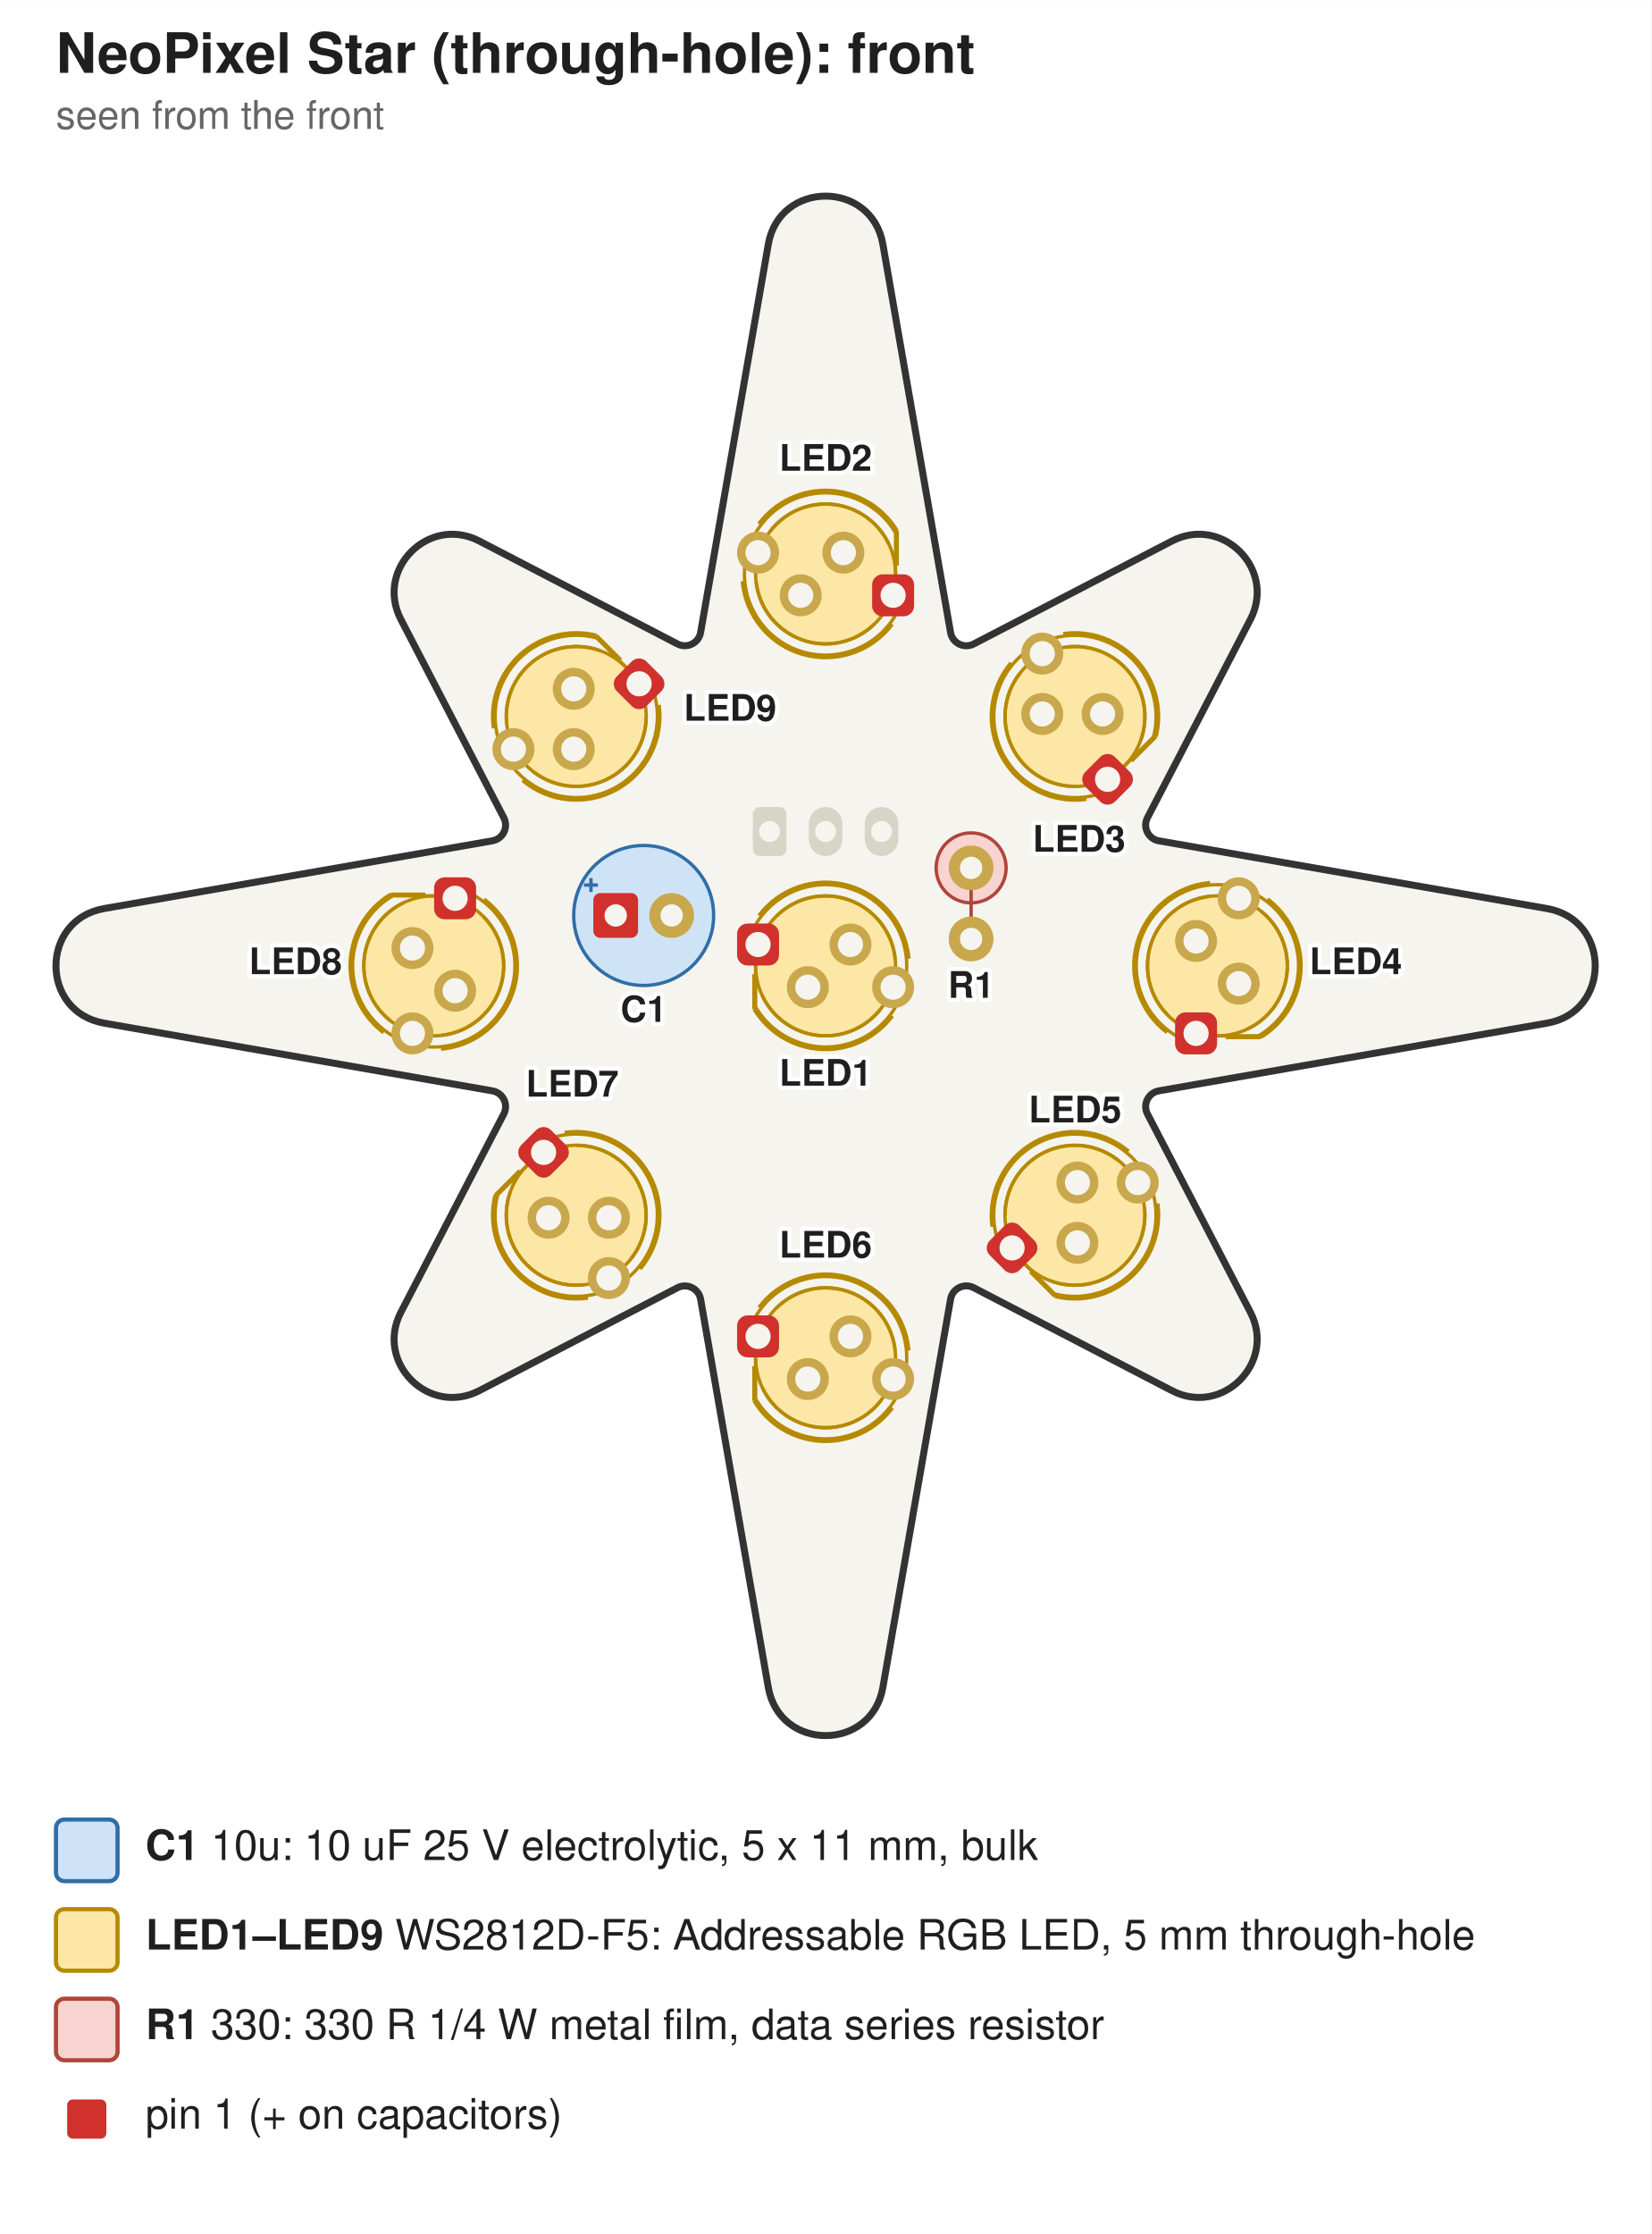
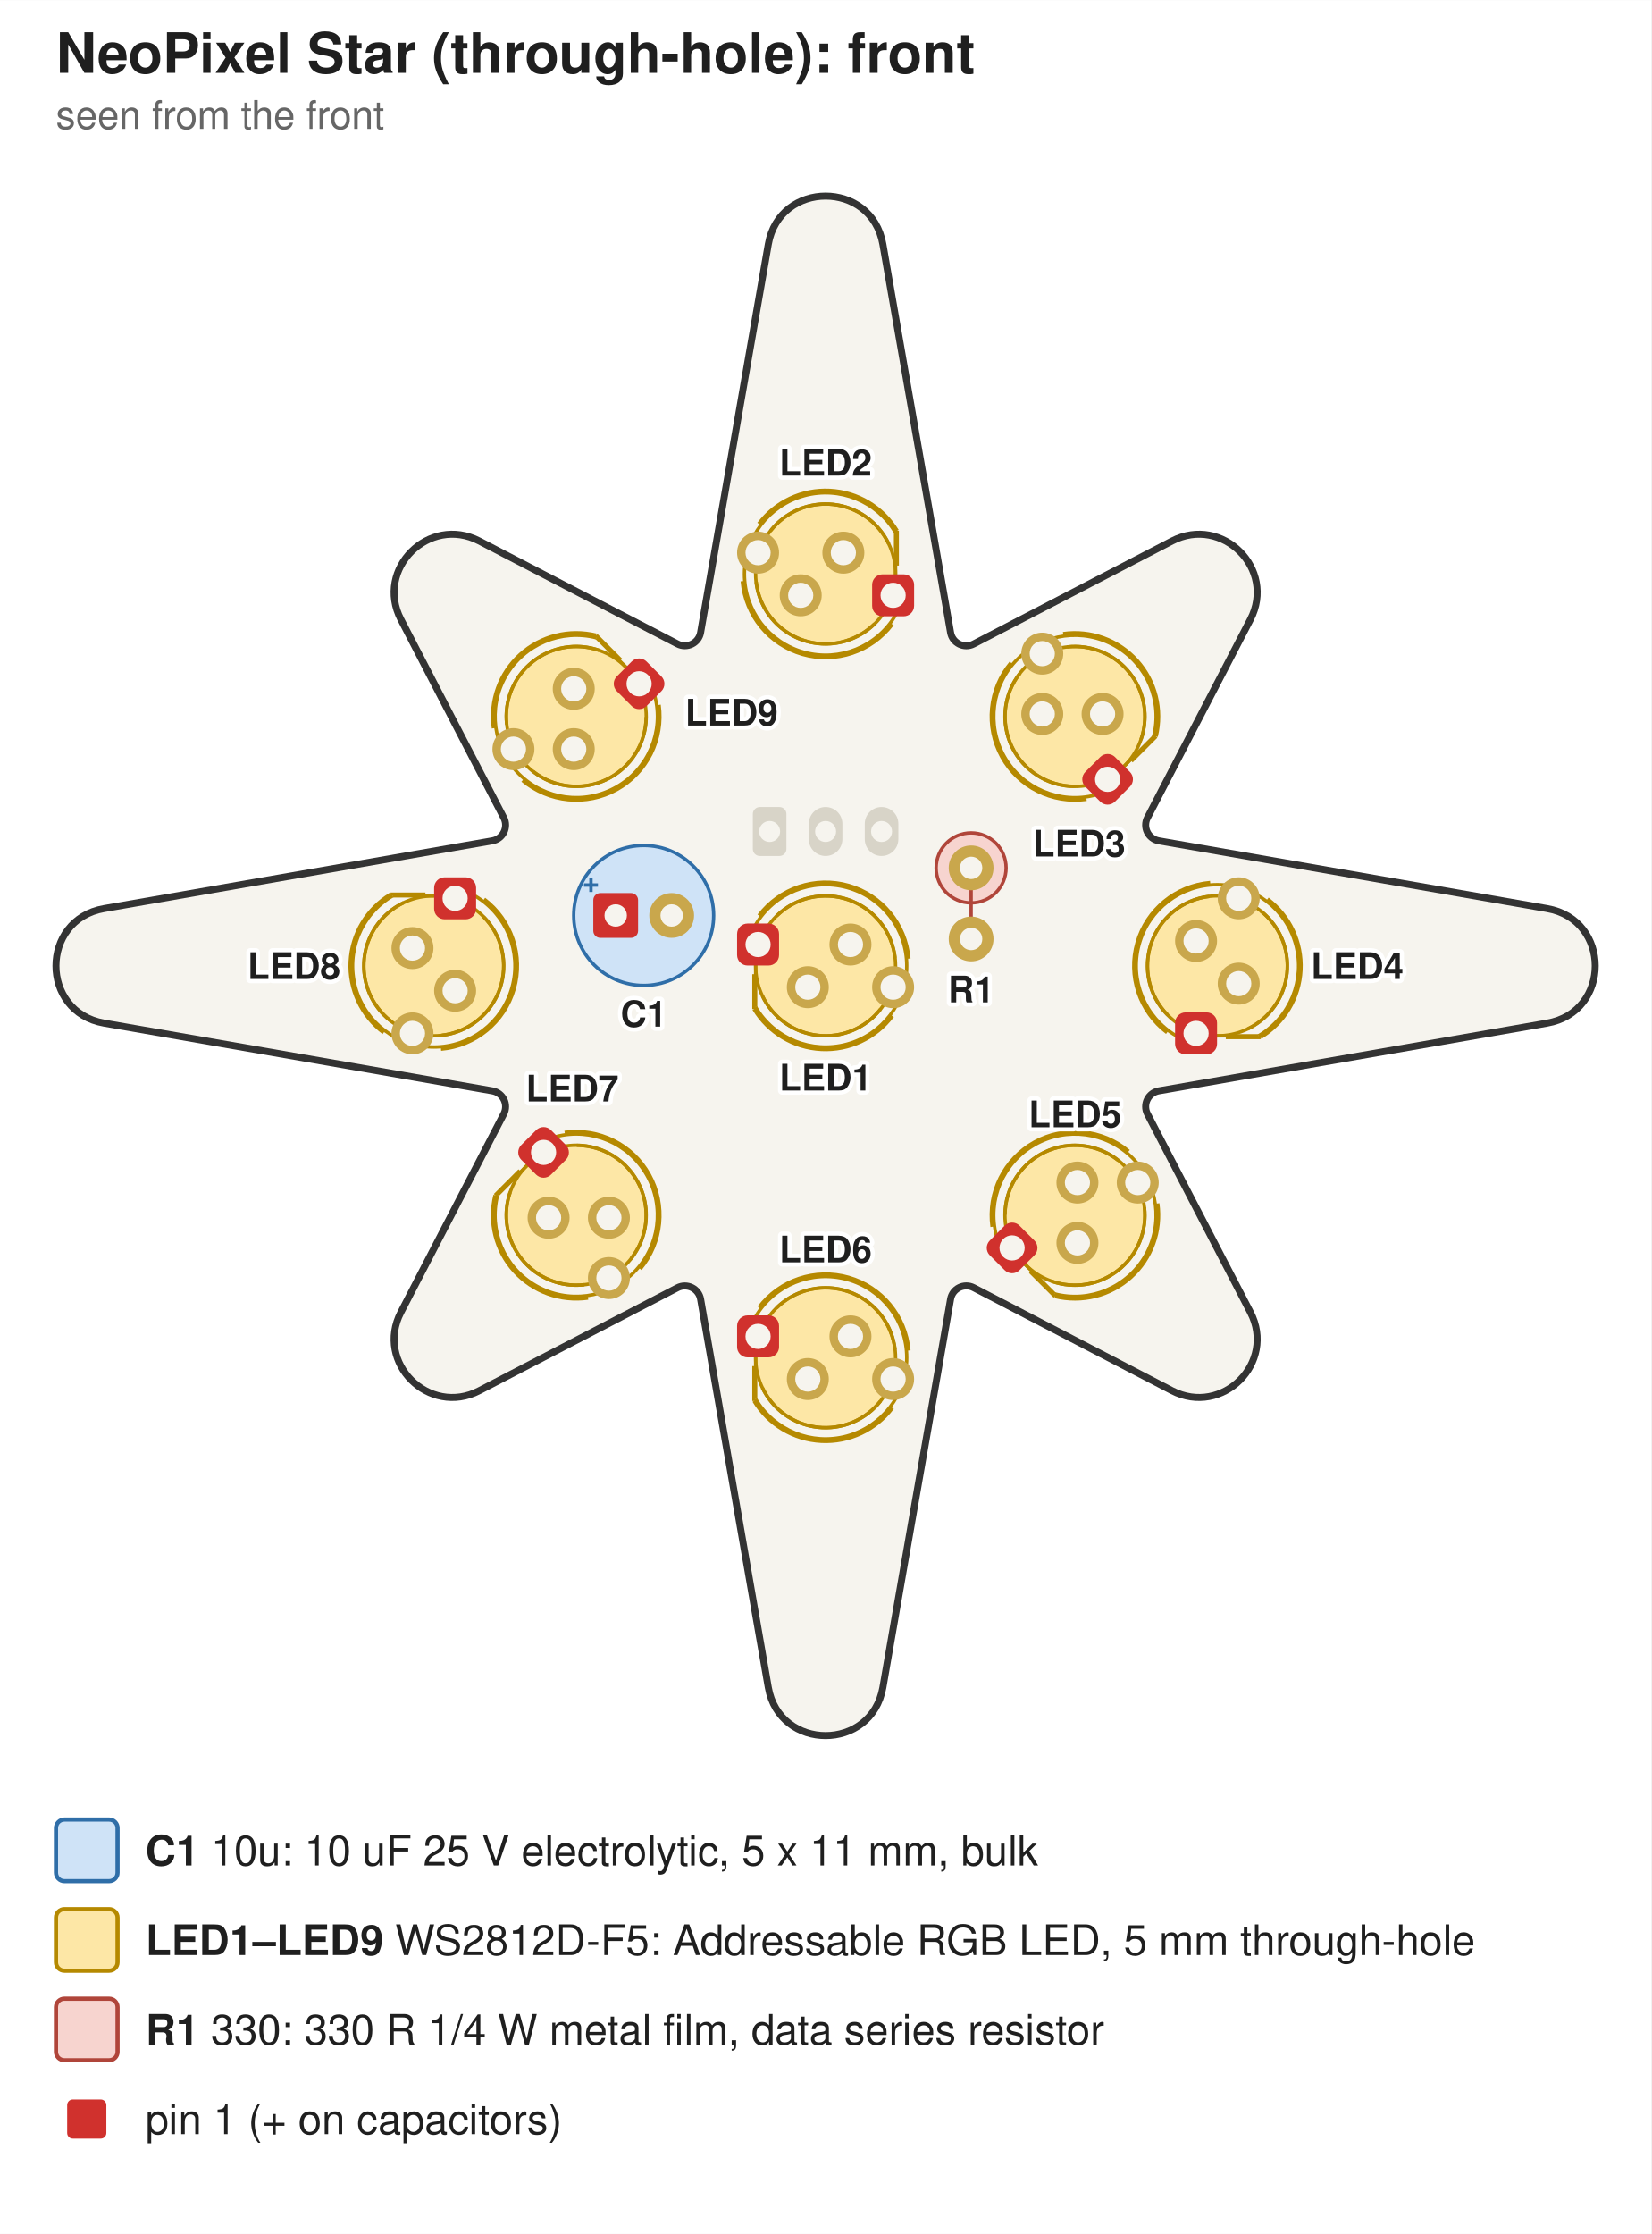
<svg xmlns="http://www.w3.org/2000/svg" viewBox="70.5 65.5 59 79.8" width="944" height="1277">
  <rect x="70.5" y="65.5" width="59" height="79.8" fill="#ffffff" />
  <g font-family="Helvetica, Arial, sans-serif" fill="#1f1f1f">
    <text x="72.5" y="68.1" font-size="2" font-weight="bold">NeoPixel Star (through-hole): front</text>
    <text x="72.5" y="70.1" font-size="1.4" fill="#666666">seen from the front</text>
  </g>
  <path d="M74.221,97.953 L88.092,95.533 C88.473,95.467 88.679,95.049 88.501,94.707 L84.825,87.625 C83.89,85.824 85.826,83.889 87.627,84.823 L94.707,88.499 C95.05,88.677 95.467,88.471 95.534,88.09 L97.953,74.221 C98.354,71.926 101.647,71.926 102.047,74.221 L104.466,88.092 C104.532,88.472 104.949,88.679 105.292,88.501 L112.377,84.823 C114.178,83.889 116.114,85.824 115.179,87.625 L111.501,94.707 C111.323,95.05 111.53,95.467 111.911,95.534 L125.779,97.953 C128.074,98.353 128.074,101.647 125.779,102.047 L111.911,104.465 C111.53,104.531 111.323,104.949 111.501,105.292 L115.179,112.375 C116.113,114.176 114.178,116.111 112.377,115.177 L105.292,111.498 C104.949,111.321 104.532,111.527 104.466,111.908 L102.047,125.779 C101.647,128.074 98.354,128.074 97.953,125.779 L95.534,111.909 C95.467,111.529 95.05,111.322 94.707,111.5 L87.627,115.177 C85.826,116.111 83.89,114.176 84.825,112.375 L88.501,105.292 C88.679,104.949 88.473,104.532 88.092,104.466 L74.221,102.047 C71.926,101.647 71.926,98.353 74.221,97.953 Z" fill="#f6f4ee" stroke="#333333" stroke-width="0.25" />
  <g transform="translate(98,95.2) rotate(-0)">
    <g transform="translate(0,0) rotate(-0)" fill="#d8d4c8">
      <rect x="-0.6" y="-0.875" width="1.2" height="1.75" rx="0.25" />
      <rect x="-0.375" y="-0.375" width="0.75" height="0.75" rx="0.375" fill="#f6f4ee" />
    </g>
    <g transform="translate(2,0) rotate(-0)" fill="#d8d4c8">
      <rect x="-0.6" y="-0.875" width="1.2" height="1.75" rx="0.6" />
      <rect x="-0.375" y="-0.375" width="0.75" height="0.75" rx="0.375" fill="#f6f4ee" />
    </g>
    <g transform="translate(4,0) rotate(-0)" fill="#d8d4c8">
      <rect x="-0.6" y="-0.875" width="1.2" height="1.75" rx="0.6" />
      <rect x="-0.375" y="-0.375" width="0.75" height="0.75" rx="0.375" fill="#f6f4ee" />
    </g>
  </g>
  <g transform="translate(92.5,98.2) rotate(-0)" stroke="#2f6ea8" stroke-width="0.12" fill="none" stroke-linejoin="round">
    <circle cx="1" cy="0" r="2.5" fill="#cfe3f7" stroke="none" />
    <line x1="-1.134" y1="-1.087" x2="-0.634" y2="-1.087" />
    <line x1="-0.884" y1="-1.337" x2="-0.884" y2="-0.838" />
    <circle cx="1" cy="0" r="2.5" fill="none" />
  </g>
  <g transform="translate(92.5,98.2) rotate(-0)">
    <g transform="translate(0,0) rotate(-0)" fill="#d0312d">
      <rect x="-0.8" y="-0.8" width="1.6" height="1.6" rx="0.25" />
      <rect x="-0.4" y="-0.4" width="0.8" height="0.8" rx="0.4" fill="#f6f4ee" />
    </g>
    <g transform="translate(2,0) rotate(-0)" fill="#c9a74c">
      <circle r="0.8" />
      <rect x="-0.4" y="-0.4" width="0.8" height="0.8" rx="0.4" fill="#f6f4ee" />
    </g>
  </g>
  <g transform="translate(97.587,99.238) rotate(-0)" stroke="#b58900" stroke-width="0.12" fill="none" stroke-linejoin="round">
    <circle cx="2.413" cy="0.762" r="2.5" fill="#fde7a6" stroke="none" />
    <line x1="-0.147" y1="1.061" x2="-0.147" y2="2.307" />
    <line x1="-0.087" y1="-0.708" x2="-0.087" y2="2.232" />
-     <path d="M-0.087,-0.708 A2.9,2.9 0 1 1 -0.087,2.232" />
-     <path d="M0.028,-1.038 A2.988,2.988 0 0 1 5.39,0.504" />
-     <path d="M0.66,-1.016 A2.497,2.497 0 0 1 4.893,0.476" />
-     <path d="M4.372,2.315 A2.5,2.5 0 0 1 0.158,1.842" />
-     <path d="M4.804,2.557 A2.99,2.99 0 0 1 -0.147,2.307" />
+     <path d="M-0.087,-0.708 C0.576,-1.836 1.912,-2.38 3.175,-2.036 C4.437,-1.693 5.313,-0.546 5.313,0.762 C5.313,2.07 4.437,3.217 3.175,3.56 C1.912,3.904 0.576,3.36 -0.087,2.232" />
+     <path d="M0.028,-1.038 C0.773,-2.025 2.05,-2.452 3.239,-2.11 C4.428,-1.768 5.283,-0.729 5.39,0.504" />
+     <path d="M0.66,-1.016 C1.34,-1.686 2.343,-1.91 3.243,-1.593 C4.143,-1.275 4.784,-0.473 4.893,0.476" />
+     <path d="M4.372,2.315 C3.837,2.991 2.991,3.343 2.134,3.246 C1.277,3.15 0.531,2.619 0.158,1.842" />
+     <path d="M4.804,2.557 C4.208,3.352 3.255,3.798 2.262,3.748 C1.269,3.698 0.367,3.158 -0.147,2.307" />
    <circle cx="2.413" cy="0.762" r="2.5" fill="none" />
  </g>
  <g transform="translate(97.587,99.238) rotate(-0)">
    <g transform="translate(0,0) rotate(-0)" fill="#d0312d">
      <rect x="-0.75" y="-0.75" width="1.5" height="1.5" rx="0.375" />
      <rect x="-0.45" y="-0.45" width="0.9" height="0.9" rx="0.45" fill="#f6f4ee" />
    </g>
    <g transform="translate(1.778,1.524) rotate(-0)" fill="#c9a74c">
      <circle r="0.75" />
      <rect x="-0.45" y="-0.45" width="0.9" height="0.9" rx="0.45" fill="#f6f4ee" />
    </g>
    <g transform="translate(3.302,0) rotate(-0)" fill="#c9a74c">
      <circle r="0.75" />
      <rect x="-0.45" y="-0.45" width="0.9" height="0.9" rx="0.45" fill="#f6f4ee" />
    </g>
    <g transform="translate(4.826,1.524) rotate(-0)" fill="#c9a74c">
      <circle r="0.75" />
      <rect x="-0.45" y="-0.45" width="0.9" height="0.9" rx="0.45" fill="#f6f4ee" />
    </g>
  </g>
  <g transform="translate(102.413,86.762) rotate(-180)" stroke="#b58900" stroke-width="0.12" fill="none" stroke-linejoin="round">
    <circle cx="2.413" cy="0.762" r="2.5" fill="#fde7a6" stroke="none" />
    <line x1="-0.087" y1="-0.708" x2="-0.087" y2="2.232" />
    <line x1="-0.147" y1="1.061" x2="-0.147" y2="2.307" />
-     <path d="M4.804,2.557 A2.99,2.99 0 0 1 -0.147,2.307" />
-     <path d="M4.372,2.315 A2.5,2.5 0 0 1 0.158,1.842" />
-     <path d="M0.66,-1.016 A2.497,2.497 0 0 1 4.893,0.476" />
-     <path d="M0.028,-1.038 A2.988,2.988 0 0 1 5.39,0.504" />
-     <path d="M-0.087,-0.708 A2.9,2.9 0 1 1 -0.087,2.232" />
+     <path d="M4.804,2.557 C4.208,3.352 3.255,3.798 2.262,3.748 C1.269,3.698 0.367,3.158 -0.147,2.307" />
+     <path d="M4.372,2.315 C3.837,2.991 2.991,3.343 2.134,3.246 C1.277,3.15 0.531,2.619 0.158,1.842" />
+     <path d="M0.66,-1.016 C1.34,-1.686 2.343,-1.91 3.243,-1.593 C4.143,-1.275 4.784,-0.473 4.893,0.476" />
+     <path d="M0.028,-1.038 C0.773,-2.025 2.05,-2.452 3.239,-2.11 C4.428,-1.768 5.283,-0.729 5.39,0.504" />
+     <path d="M-0.087,-0.708 C0.576,-1.836 1.912,-2.38 3.175,-2.036 C4.437,-1.693 5.313,-0.546 5.313,0.762 C5.313,2.07 4.437,3.217 3.175,3.56 C1.912,3.904 0.576,3.36 -0.087,2.232" />
    <circle cx="2.413" cy="0.762" r="2.5" fill="none" />
  </g>
  <g transform="translate(102.413,86.762) rotate(-180)">
    <g transform="translate(0,0) rotate(-0)" fill="#d0312d">
      <rect x="-0.75" y="-0.75" width="1.5" height="1.5" rx="0.375" />
      <rect x="-0.45" y="-0.45" width="0.9" height="0.9" rx="0.45" fill="#f6f4ee" />
    </g>
    <g transform="translate(1.778,1.524) rotate(-0)" fill="#c9a74c">
      <circle r="0.75" />
      <rect x="-0.45" y="-0.45" width="0.9" height="0.9" rx="0.45" fill="#f6f4ee" />
    </g>
    <g transform="translate(3.302,0) rotate(-0)" fill="#c9a74c">
      <circle r="0.75" />
      <rect x="-0.45" y="-0.45" width="0.9" height="0.9" rx="0.45" fill="#f6f4ee" />
    </g>
    <g transform="translate(4.826,1.524) rotate(-0)" fill="#c9a74c">
      <circle r="0.75" />
      <rect x="-0.45" y="-0.45" width="0.9" height="0.9" rx="0.45" fill="#f6f4ee" />
    </g>
  </g>
  <g transform="translate(110.077,93.336) rotate(-135)" stroke="#b58900" stroke-width="0.12" fill="none" stroke-linejoin="round">
    <circle cx="2.413" cy="0.762" r="2.5" fill="#fde7a6" stroke="none" />
    <line x1="-0.087" y1="-0.708" x2="-0.087" y2="2.232" />
    <line x1="-0.147" y1="1.061" x2="-0.147" y2="2.307" />
-     <path d="M4.804,2.557 A2.99,2.99 0 0 1 -0.147,2.307" />
-     <path d="M4.372,2.315 A2.5,2.5 0 0 1 0.158,1.842" />
-     <path d="M0.66,-1.016 A2.497,2.497 0 0 1 4.893,0.476" />
-     <path d="M0.028,-1.038 A2.988,2.988 0 0 1 5.39,0.504" />
-     <path d="M-0.087,-0.708 A2.9,2.9 0 1 1 -0.087,2.232" />
+     <path d="M4.804,2.557 C4.208,3.352 3.255,3.798 2.262,3.748 C1.269,3.698 0.367,3.158 -0.147,2.307" />
+     <path d="M4.372,2.315 C3.837,2.991 2.991,3.343 2.134,3.246 C1.277,3.15 0.531,2.619 0.158,1.842" />
+     <path d="M0.66,-1.016 C1.34,-1.686 2.343,-1.91 3.243,-1.593 C4.143,-1.275 4.784,-0.473 4.893,0.476" />
+     <path d="M0.028,-1.038 C0.773,-2.025 2.05,-2.452 3.239,-2.11 C4.428,-1.768 5.283,-0.729 5.39,0.504" />
+     <path d="M-0.087,-0.708 C0.576,-1.836 1.912,-2.38 3.175,-2.036 C4.437,-1.693 5.313,-0.546 5.313,0.762 C5.313,2.07 4.437,3.217 3.175,3.56 C1.912,3.904 0.576,3.36 -0.087,2.232" />
    <circle cx="2.413" cy="0.762" r="2.5" fill="none" />
  </g>
  <g transform="translate(110.077,93.336) rotate(-135)">
    <g transform="translate(0,0) rotate(-0)" fill="#d0312d">
      <rect x="-0.75" y="-0.75" width="1.5" height="1.5" rx="0.375" />
      <rect x="-0.45" y="-0.45" width="0.9" height="0.9" rx="0.45" fill="#f6f4ee" />
    </g>
    <g transform="translate(1.778,1.524) rotate(-0)" fill="#c9a74c">
      <circle r="0.75" />
      <rect x="-0.45" y="-0.45" width="0.9" height="0.9" rx="0.45" fill="#f6f4ee" />
    </g>
    <g transform="translate(3.302,0) rotate(-0)" fill="#c9a74c">
      <circle r="0.75" />
      <rect x="-0.45" y="-0.45" width="0.9" height="0.9" rx="0.45" fill="#f6f4ee" />
    </g>
    <g transform="translate(4.826,1.524) rotate(-0)" fill="#c9a74c">
      <circle r="0.75" />
      <rect x="-0.45" y="-0.45" width="0.9" height="0.9" rx="0.45" fill="#f6f4ee" />
    </g>
  </g>
  <g transform="translate(113.238,102.413) rotate(-90)" stroke="#b58900" stroke-width="0.12" fill="none" stroke-linejoin="round">
    <circle cx="2.413" cy="0.762" r="2.5" fill="#fde7a6" stroke="none" />
    <line x1="-0.087" y1="-0.708" x2="-0.087" y2="2.232" />
    <line x1="-0.147" y1="1.061" x2="-0.147" y2="2.307" />
-     <path d="M0.028,-1.038 A2.988,2.988 0 0 1 5.39,0.504" />
-     <path d="M0.66,-1.016 A2.497,2.497 0 0 1 4.893,0.476" />
-     <path d="M-0.087,-0.708 A2.9,2.9 0 1 1 -0.087,2.232" />
-     <path d="M4.372,2.315 A2.5,2.5 0 0 1 0.158,1.842" />
-     <path d="M4.804,2.557 A2.99,2.99 0 0 1 -0.147,2.307" />
+     <path d="M0.028,-1.038 C0.773,-2.025 2.05,-2.452 3.239,-2.11 C4.428,-1.768 5.283,-0.729 5.39,0.504" />
+     <path d="M0.66,-1.016 C1.34,-1.686 2.343,-1.91 3.243,-1.593 C4.143,-1.275 4.784,-0.473 4.893,0.476" />
+     <path d="M-0.087,-0.708 C0.576,-1.836 1.912,-2.38 3.175,-2.036 C4.437,-1.693 5.313,-0.546 5.313,0.762 C5.313,2.07 4.437,3.217 3.175,3.56 C1.912,3.904 0.576,3.36 -0.087,2.232" />
+     <path d="M4.372,2.315 C3.837,2.991 2.991,3.343 2.134,3.246 C1.277,3.15 0.531,2.619 0.158,1.842" />
+     <path d="M4.804,2.557 C4.208,3.352 3.255,3.798 2.262,3.748 C1.269,3.698 0.367,3.158 -0.147,2.307" />
    <circle cx="2.413" cy="0.762" r="2.5" fill="none" />
  </g>
  <g transform="translate(113.238,102.413) rotate(-90)">
    <g transform="translate(0,0) rotate(-0)" fill="#d0312d">
      <rect x="-0.75" y="-0.75" width="1.5" height="1.5" rx="0.375" />
      <rect x="-0.45" y="-0.45" width="0.9" height="0.9" rx="0.45" fill="#f6f4ee" />
    </g>
    <g transform="translate(1.778,1.524) rotate(-0)" fill="#c9a74c">
      <circle r="0.75" />
      <rect x="-0.45" y="-0.45" width="0.9" height="0.9" rx="0.45" fill="#f6f4ee" />
    </g>
    <g transform="translate(3.302,0) rotate(-0)" fill="#c9a74c">
      <circle r="0.75" />
      <rect x="-0.45" y="-0.45" width="0.9" height="0.9" rx="0.45" fill="#f6f4ee" />
    </g>
    <g transform="translate(4.826,1.524) rotate(-0)" fill="#c9a74c">
      <circle r="0.75" />
      <rect x="-0.45" y="-0.45" width="0.9" height="0.9" rx="0.45" fill="#f6f4ee" />
    </g>
  </g>
  <g transform="translate(106.664,110.077) rotate(-45)" stroke="#b58900" stroke-width="0.12" fill="none" stroke-linejoin="round">
    <circle cx="2.413" cy="0.762" r="2.5" fill="#fde7a6" stroke="none" />
    <line x1="-0.087" y1="-0.708" x2="-0.087" y2="2.232" />
    <line x1="-0.147" y1="1.061" x2="-0.147" y2="2.307" />
-     <path d="M0.028,-1.038 A2.988,2.988 0 0 1 5.39,0.504" />
-     <path d="M-0.087,-0.708 A2.9,2.9 0 1 1 -0.087,2.232" />
-     <path d="M0.66,-1.016 A2.497,2.497 0 0 1 4.893,0.476" />
-     <path d="M4.372,2.315 A2.5,2.5 0 0 1 0.158,1.842" />
-     <path d="M4.804,2.557 A2.99,2.99 0 0 1 -0.147,2.307" />
+     <path d="M0.028,-1.038 C0.773,-2.025 2.05,-2.452 3.239,-2.11 C4.428,-1.768 5.283,-0.729 5.39,0.504" />
+     <path d="M-0.087,-0.708 C0.576,-1.836 1.912,-2.38 3.175,-2.036 C4.437,-1.693 5.313,-0.546 5.313,0.762 C5.313,2.07 4.437,3.217 3.175,3.56 C1.912,3.904 0.576,3.36 -0.087,2.232" />
+     <path d="M0.66,-1.016 C1.34,-1.686 2.343,-1.91 3.243,-1.593 C4.143,-1.275 4.784,-0.473 4.893,0.476" />
+     <path d="M4.372,2.315 C3.837,2.991 2.991,3.343 2.134,3.246 C1.277,3.15 0.531,2.619 0.158,1.842" />
+     <path d="M4.804,2.557 C4.208,3.352 3.255,3.798 2.262,3.748 C1.269,3.698 0.367,3.158 -0.147,2.307" />
    <circle cx="2.413" cy="0.762" r="2.5" fill="none" />
  </g>
  <g transform="translate(106.664,110.077) rotate(-45)">
    <g transform="translate(0,0) rotate(-0)" fill="#d0312d">
      <rect x="-0.75" y="-0.75" width="1.5" height="1.5" rx="0.375" />
      <rect x="-0.45" y="-0.45" width="0.9" height="0.9" rx="0.45" fill="#f6f4ee" />
    </g>
    <g transform="translate(1.778,1.524) rotate(-0)" fill="#c9a74c">
      <circle r="0.75" />
      <rect x="-0.45" y="-0.45" width="0.9" height="0.9" rx="0.45" fill="#f6f4ee" />
    </g>
    <g transform="translate(3.302,0) rotate(-0)" fill="#c9a74c">
      <circle r="0.75" />
      <rect x="-0.45" y="-0.45" width="0.9" height="0.9" rx="0.45" fill="#f6f4ee" />
    </g>
    <g transform="translate(4.826,1.524) rotate(-0)" fill="#c9a74c">
      <circle r="0.75" />
      <rect x="-0.45" y="-0.45" width="0.9" height="0.9" rx="0.45" fill="#f6f4ee" />
    </g>
  </g>
  <g transform="translate(97.587,113.238) rotate(-0)" stroke="#b58900" stroke-width="0.12" fill="none" stroke-linejoin="round">
    <circle cx="2.413" cy="0.762" r="2.5" fill="#fde7a6" stroke="none" />
    <line x1="-0.147" y1="1.061" x2="-0.147" y2="2.307" />
    <line x1="-0.087" y1="-0.708" x2="-0.087" y2="2.232" />
-     <path d="M-0.087,-0.708 A2.9,2.9 0 1 1 -0.087,2.232" />
-     <path d="M0.028,-1.038 A2.988,2.988 0 0 1 5.39,0.504" />
-     <path d="M0.66,-1.016 A2.497,2.497 0 0 1 4.893,0.476" />
-     <path d="M4.372,2.315 A2.5,2.5 0 0 1 0.158,1.842" />
-     <path d="M4.804,2.557 A2.99,2.99 0 0 1 -0.147,2.307" />
+     <path d="M-0.087,-0.708 C0.576,-1.836 1.912,-2.38 3.175,-2.036 C4.437,-1.693 5.313,-0.546 5.313,0.762 C5.313,2.07 4.437,3.217 3.175,3.56 C1.912,3.904 0.576,3.36 -0.087,2.232" />
+     <path d="M0.028,-1.038 C0.773,-2.025 2.05,-2.452 3.239,-2.11 C4.428,-1.768 5.283,-0.729 5.39,0.504" />
+     <path d="M0.66,-1.016 C1.34,-1.686 2.343,-1.91 3.243,-1.593 C4.143,-1.275 4.784,-0.473 4.893,0.476" />
+     <path d="M4.372,2.315 C3.837,2.991 2.991,3.343 2.134,3.246 C1.277,3.15 0.531,2.619 0.158,1.842" />
+     <path d="M4.804,2.557 C4.208,3.352 3.255,3.798 2.262,3.748 C1.269,3.698 0.367,3.158 -0.147,2.307" />
    <circle cx="2.413" cy="0.762" r="2.5" fill="none" />
  </g>
  <g transform="translate(97.587,113.238) rotate(-0)">
    <g transform="translate(0,0) rotate(-0)" fill="#d0312d">
      <rect x="-0.75" y="-0.75" width="1.5" height="1.5" rx="0.375" />
      <rect x="-0.45" y="-0.45" width="0.9" height="0.9" rx="0.45" fill="#f6f4ee" />
    </g>
    <g transform="translate(1.778,1.524) rotate(-0)" fill="#c9a74c">
      <circle r="0.75" />
      <rect x="-0.45" y="-0.45" width="0.9" height="0.9" rx="0.45" fill="#f6f4ee" />
    </g>
    <g transform="translate(3.302,0) rotate(-0)" fill="#c9a74c">
      <circle r="0.75" />
      <rect x="-0.45" y="-0.45" width="0.9" height="0.9" rx="0.45" fill="#f6f4ee" />
    </g>
    <g transform="translate(4.826,1.524) rotate(-0)" fill="#c9a74c">
      <circle r="0.75" />
      <rect x="-0.45" y="-0.45" width="0.9" height="0.9" rx="0.45" fill="#f6f4ee" />
    </g>
  </g>
  <g transform="translate(89.923,106.664) rotate(45)" stroke="#b58900" stroke-width="0.12" fill="none" stroke-linejoin="round">
    <circle cx="2.413" cy="0.762" r="2.5" fill="#fde7a6" stroke="none" />
    <line x1="-0.147" y1="1.061" x2="-0.147" y2="2.307" />
    <line x1="-0.087" y1="-0.708" x2="-0.087" y2="2.232" />
-     <path d="M-0.087,-0.708 A2.9,2.9 0 1 1 -0.087,2.232" />
-     <path d="M0.028,-1.038 A2.988,2.988 0 0 1 5.39,0.504" />
-     <path d="M0.66,-1.016 A2.497,2.497 0 0 1 4.893,0.476" />
-     <path d="M4.372,2.315 A2.5,2.5 0 0 1 0.158,1.842" />
-     <path d="M4.804,2.557 A2.99,2.99 0 0 1 -0.147,2.307" />
+     <path d="M-0.087,-0.708 C0.576,-1.836 1.912,-2.38 3.175,-2.036 C4.437,-1.693 5.313,-0.546 5.313,0.762 C5.313,2.07 4.437,3.217 3.175,3.56 C1.912,3.904 0.576,3.36 -0.087,2.232" />
+     <path d="M0.028,-1.038 C0.773,-2.025 2.05,-2.452 3.239,-2.11 C4.428,-1.768 5.283,-0.729 5.39,0.504" />
+     <path d="M0.66,-1.016 C1.34,-1.686 2.343,-1.91 3.243,-1.593 C4.143,-1.275 4.784,-0.473 4.893,0.476" />
+     <path d="M4.372,2.315 C3.837,2.991 2.991,3.343 2.134,3.246 C1.277,3.15 0.531,2.619 0.158,1.842" />
+     <path d="M4.804,2.557 C4.208,3.352 3.255,3.798 2.262,3.748 C1.269,3.698 0.367,3.158 -0.147,2.307" />
    <circle cx="2.413" cy="0.762" r="2.5" fill="none" />
  </g>
  <g transform="translate(89.923,106.664) rotate(45)">
    <g transform="translate(0,0) rotate(-360)" fill="#d0312d">
      <rect x="-0.75" y="-0.75" width="1.5" height="1.5" rx="0.375" />
      <rect x="-0.45" y="-0.45" width="0.9" height="0.9" rx="0.45" fill="#f6f4ee" />
    </g>
    <g transform="translate(1.778,1.524) rotate(-360)" fill="#c9a74c">
      <circle r="0.75" />
      <rect x="-0.45" y="-0.45" width="0.9" height="0.9" rx="0.45" fill="#f6f4ee" />
    </g>
    <g transform="translate(3.302,0) rotate(-360)" fill="#c9a74c">
      <circle r="0.75" />
      <rect x="-0.45" y="-0.45" width="0.9" height="0.9" rx="0.45" fill="#f6f4ee" />
    </g>
    <g transform="translate(4.826,1.524) rotate(-360)" fill="#c9a74c">
      <circle r="0.75" />
      <rect x="-0.45" y="-0.45" width="0.9" height="0.9" rx="0.45" fill="#f6f4ee" />
    </g>
  </g>
  <g transform="translate(86.762,97.587) rotate(90)" stroke="#b58900" stroke-width="0.12" fill="none" stroke-linejoin="round">
    <circle cx="2.413" cy="0.762" r="2.5" fill="#fde7a6" stroke="none" />
    <line x1="-0.147" y1="1.061" x2="-0.147" y2="2.307" />
    <line x1="-0.087" y1="-0.708" x2="-0.087" y2="2.232" />
-     <path d="M4.804,2.557 A2.99,2.99 0 0 1 -0.147,2.307" />
-     <path d="M4.372,2.315 A2.5,2.5 0 0 1 0.158,1.842" />
-     <path d="M-0.087,-0.708 A2.9,2.9 0 1 1 -0.087,2.232" />
-     <path d="M0.66,-1.016 A2.497,2.497 0 0 1 4.893,0.476" />
-     <path d="M0.028,-1.038 A2.988,2.988 0 0 1 5.39,0.504" />
+     <path d="M4.804,2.557 C4.208,3.352 3.255,3.798 2.262,3.748 C1.269,3.698 0.367,3.158 -0.147,2.307" />
+     <path d="M4.372,2.315 C3.837,2.991 2.991,3.343 2.134,3.246 C1.277,3.15 0.531,2.619 0.158,1.842" />
+     <path d="M-0.087,-0.708 C0.576,-1.836 1.912,-2.38 3.175,-2.036 C4.437,-1.693 5.313,-0.546 5.313,0.762 C5.313,2.07 4.437,3.217 3.175,3.56 C1.912,3.904 0.576,3.36 -0.087,2.232" />
+     <path d="M0.66,-1.016 C1.34,-1.686 2.343,-1.91 3.243,-1.593 C4.143,-1.275 4.784,-0.473 4.893,0.476" />
+     <path d="M0.028,-1.038 C0.773,-2.025 2.05,-2.452 3.239,-2.11 C4.428,-1.768 5.283,-0.729 5.39,0.504" />
    <circle cx="2.413" cy="0.762" r="2.5" fill="none" />
  </g>
  <g transform="translate(86.762,97.587) rotate(90)">
    <g transform="translate(0,0) rotate(-360)" fill="#d0312d">
      <rect x="-0.75" y="-0.75" width="1.5" height="1.5" rx="0.375" />
      <rect x="-0.45" y="-0.45" width="0.9" height="0.9" rx="0.45" fill="#f6f4ee" />
    </g>
    <g transform="translate(1.778,1.524) rotate(-360)" fill="#c9a74c">
      <circle r="0.75" />
      <rect x="-0.45" y="-0.45" width="0.9" height="0.9" rx="0.45" fill="#f6f4ee" />
    </g>
    <g transform="translate(3.302,0) rotate(-360)" fill="#c9a74c">
      <circle r="0.75" />
      <rect x="-0.45" y="-0.45" width="0.9" height="0.9" rx="0.45" fill="#f6f4ee" />
    </g>
    <g transform="translate(4.826,1.524) rotate(-360)" fill="#c9a74c">
      <circle r="0.75" />
      <rect x="-0.45" y="-0.45" width="0.9" height="0.9" rx="0.45" fill="#f6f4ee" />
    </g>
  </g>
  <g transform="translate(93.336,89.923) rotate(135)" stroke="#b58900" stroke-width="0.12" fill="none" stroke-linejoin="round">
    <circle cx="2.413" cy="0.762" r="2.5" fill="#fde7a6" stroke="none" />
    <line x1="-0.147" y1="1.061" x2="-0.147" y2="2.307" />
    <line x1="-0.087" y1="-0.708" x2="-0.087" y2="2.232" />
-     <path d="M4.804,2.557 A2.99,2.99 0 0 1 -0.147,2.307" />
-     <path d="M4.372,2.315 A2.5,2.5 0 0 1 0.158,1.842" />
-     <path d="M0.66,-1.016 A2.497,2.497 0 0 1 4.893,0.476" />
-     <path d="M-0.087,-0.708 A2.9,2.9 0 1 1 -0.087,2.232" />
-     <path d="M0.028,-1.038 A2.988,2.988 0 0 1 5.39,0.504" />
+     <path d="M4.804,2.557 C4.208,3.352 3.255,3.798 2.262,3.748 C1.269,3.698 0.367,3.158 -0.147,2.307" />
+     <path d="M4.372,2.315 C3.837,2.991 2.991,3.343 2.134,3.246 C1.277,3.15 0.531,2.619 0.158,1.842" />
+     <path d="M0.66,-1.016 C1.34,-1.686 2.343,-1.91 3.243,-1.593 C4.143,-1.275 4.784,-0.473 4.893,0.476" />
+     <path d="M-0.087,-0.708 C0.576,-1.836 1.912,-2.38 3.175,-2.036 C4.437,-1.693 5.313,-0.546 5.313,0.762 C5.313,2.07 4.437,3.217 3.175,3.56 C1.912,3.904 0.576,3.36 -0.087,2.232" />
+     <path d="M0.028,-1.038 C0.773,-2.025 2.05,-2.452 3.239,-2.11 C4.428,-1.768 5.283,-0.729 5.39,0.504" />
    <circle cx="2.413" cy="0.762" r="2.5" fill="none" />
  </g>
  <g transform="translate(93.336,89.923) rotate(135)">
    <g transform="translate(0,0) rotate(-360)" fill="#d0312d">
      <rect x="-0.75" y="-0.75" width="1.5" height="1.5" rx="0.375" />
      <rect x="-0.45" y="-0.45" width="0.9" height="0.9" rx="0.45" fill="#f6f4ee" />
    </g>
    <g transform="translate(1.778,1.524) rotate(-360)" fill="#c9a74c">
      <circle r="0.75" />
      <rect x="-0.45" y="-0.45" width="0.9" height="0.9" rx="0.45" fill="#f6f4ee" />
    </g>
    <g transform="translate(3.302,0) rotate(-360)" fill="#c9a74c">
      <circle r="0.75" />
      <rect x="-0.45" y="-0.45" width="0.9" height="0.9" rx="0.45" fill="#f6f4ee" />
    </g>
    <g transform="translate(4.826,1.524) rotate(-360)" fill="#c9a74c">
      <circle r="0.75" />
      <rect x="-0.45" y="-0.45" width="0.9" height="0.9" rx="0.45" fill="#f6f4ee" />
    </g>
  </g>
  <g transform="translate(105.2,96.5) rotate(90)" stroke="#b0453a" stroke-width="0.12" fill="none" stroke-linejoin="round">
    <circle cx="0" cy="0" r="1.25" fill="#f7d4cf" stroke="none" />
    <line x1="0" y1="0" x2="2.54" y2="0" />
    <circle cx="0" cy="0" r="1.25" fill="none" />
  </g>
  <g transform="translate(105.2,96.5) rotate(90)">
    <g transform="translate(0,0) rotate(-360)" fill="#c9a74c">
      <circle r="0.8" />
      <rect x="-0.4" y="-0.4" width="0.8" height="0.8" rx="0.4" fill="#f6f4ee" />
    </g>
    <g transform="translate(2.54,0) rotate(-360)" fill="#c9a74c">
      <circle r="0.8" />
      <rect x="-0.4" y="-0.4" width="0.8" height="0.8" rx="0.4" fill="#f6f4ee" />
    </g>
  </g>
-   <g font-family="Helvetica, Arial, sans-serif" font-size="1.3" font-weight="bold" fill="#1f1f1f" text-anchor="middle" dominant-baseline="central" stroke="#ffffff" stroke-width="0.3" paint-order="stroke" stroke-linejoin="round">
-     <text x="93.5" y="101.7">C1</text>
-     <text x="100" y="103.986">LED1</text>
-     <text x="100" y="82.014">LED2</text>
-     <text x="109.054" y="95.626">LED3</text>
-     <text x="118.948" y="100">LED4</text>
-     <text x="108.91" y="105.295">LED5</text>
-     <text x="100" y="110.128">LED6</text>
-     <text x="90.946" y="104.374">LED7</text>
-     <text x="81.052" y="100">LED8</text>
-     <text x="96.588" y="90.946">LED9</text>
-     <text x="105.2" y="100.84">R1</text>
-   </g>
-   <g font-family="Helvetica, Arial, sans-serif" font-size="1.5" fill="#1f1f1f" dominant-baseline="central">
+   <g font-family="Helvetica, Arial, sans-serif" font-size="1.3" font-weight="bold" fill="#1f1f1f" text-anchor="middle" stroke="#ffffff" stroke-width="0.3" paint-order="stroke" stroke-linejoin="round">
+     <text x="93.5" y="102.168">C1</text>
+     <text x="100" y="104.454">LED1</text>
+     <text x="100" y="82.482">LED2</text>
+     <text x="109.054" y="96.094">LED3</text>
+     <text x="118.998" y="100.468">LED4</text>
+     <text x="108.91" y="105.763">LED5</text>
+     <text x="100" y="110.596">LED6</text>
+     <text x="90.946" y="104.842">LED7</text>
+     <text x="81.002" y="100.468">LED8</text>
+     <text x="96.637" y="91.414">LED9</text>
+     <text x="105.2" y="101.308">R1</text>
+   </g>
+   <g font-family="Helvetica, Arial, sans-serif" font-size="1.5" fill="#1f1f1f">
    <rect x="72.5" y="130.5" width="2.2" height="2.2" rx="0.3" fill="#cfe3f7" stroke="#2f6ea8" stroke-width="0.15" />
-     <text x="75.7" y="131.6">
+     <text x="75.7" y="132.14">
      <tspan font-weight="bold">C1</tspan>  10u: 10 uF 25 V electrolytic, 5 x 11 mm, bulk</text>
    <rect x="72.5" y="133.7" width="2.2" height="2.2" rx="0.3" fill="#fde7a6" stroke="#b58900" stroke-width="0.15" />
-     <text x="75.7" y="134.8">
+     <text x="75.7" y="135.34">
      <tspan font-weight="bold">LED1–LED9</tspan>  WS2812D-F5: Addressable RGB LED, 5 mm through-hole</text>
    <rect x="72.5" y="136.9" width="2.2" height="2.2" rx="0.3" fill="#f7d4cf" stroke="#b0453a" stroke-width="0.15" />
-     <text x="75.7" y="138">
+     <text x="75.7" y="138.54">
      <tspan font-weight="bold">R1</tspan>  330: 330 R 1/4 W metal film, data series resistor</text>
    <rect x="72.9" y="140.5" width="1.4" height="1.4" rx="0.2" fill="#d0312d" />
-     <text x="75.7" y="141.2">pin 1 (+ on capacitors)</text>
+     <text x="75.7" y="141.74">pin 1 (+ on capacitors)</text>
  </g>
</svg>
